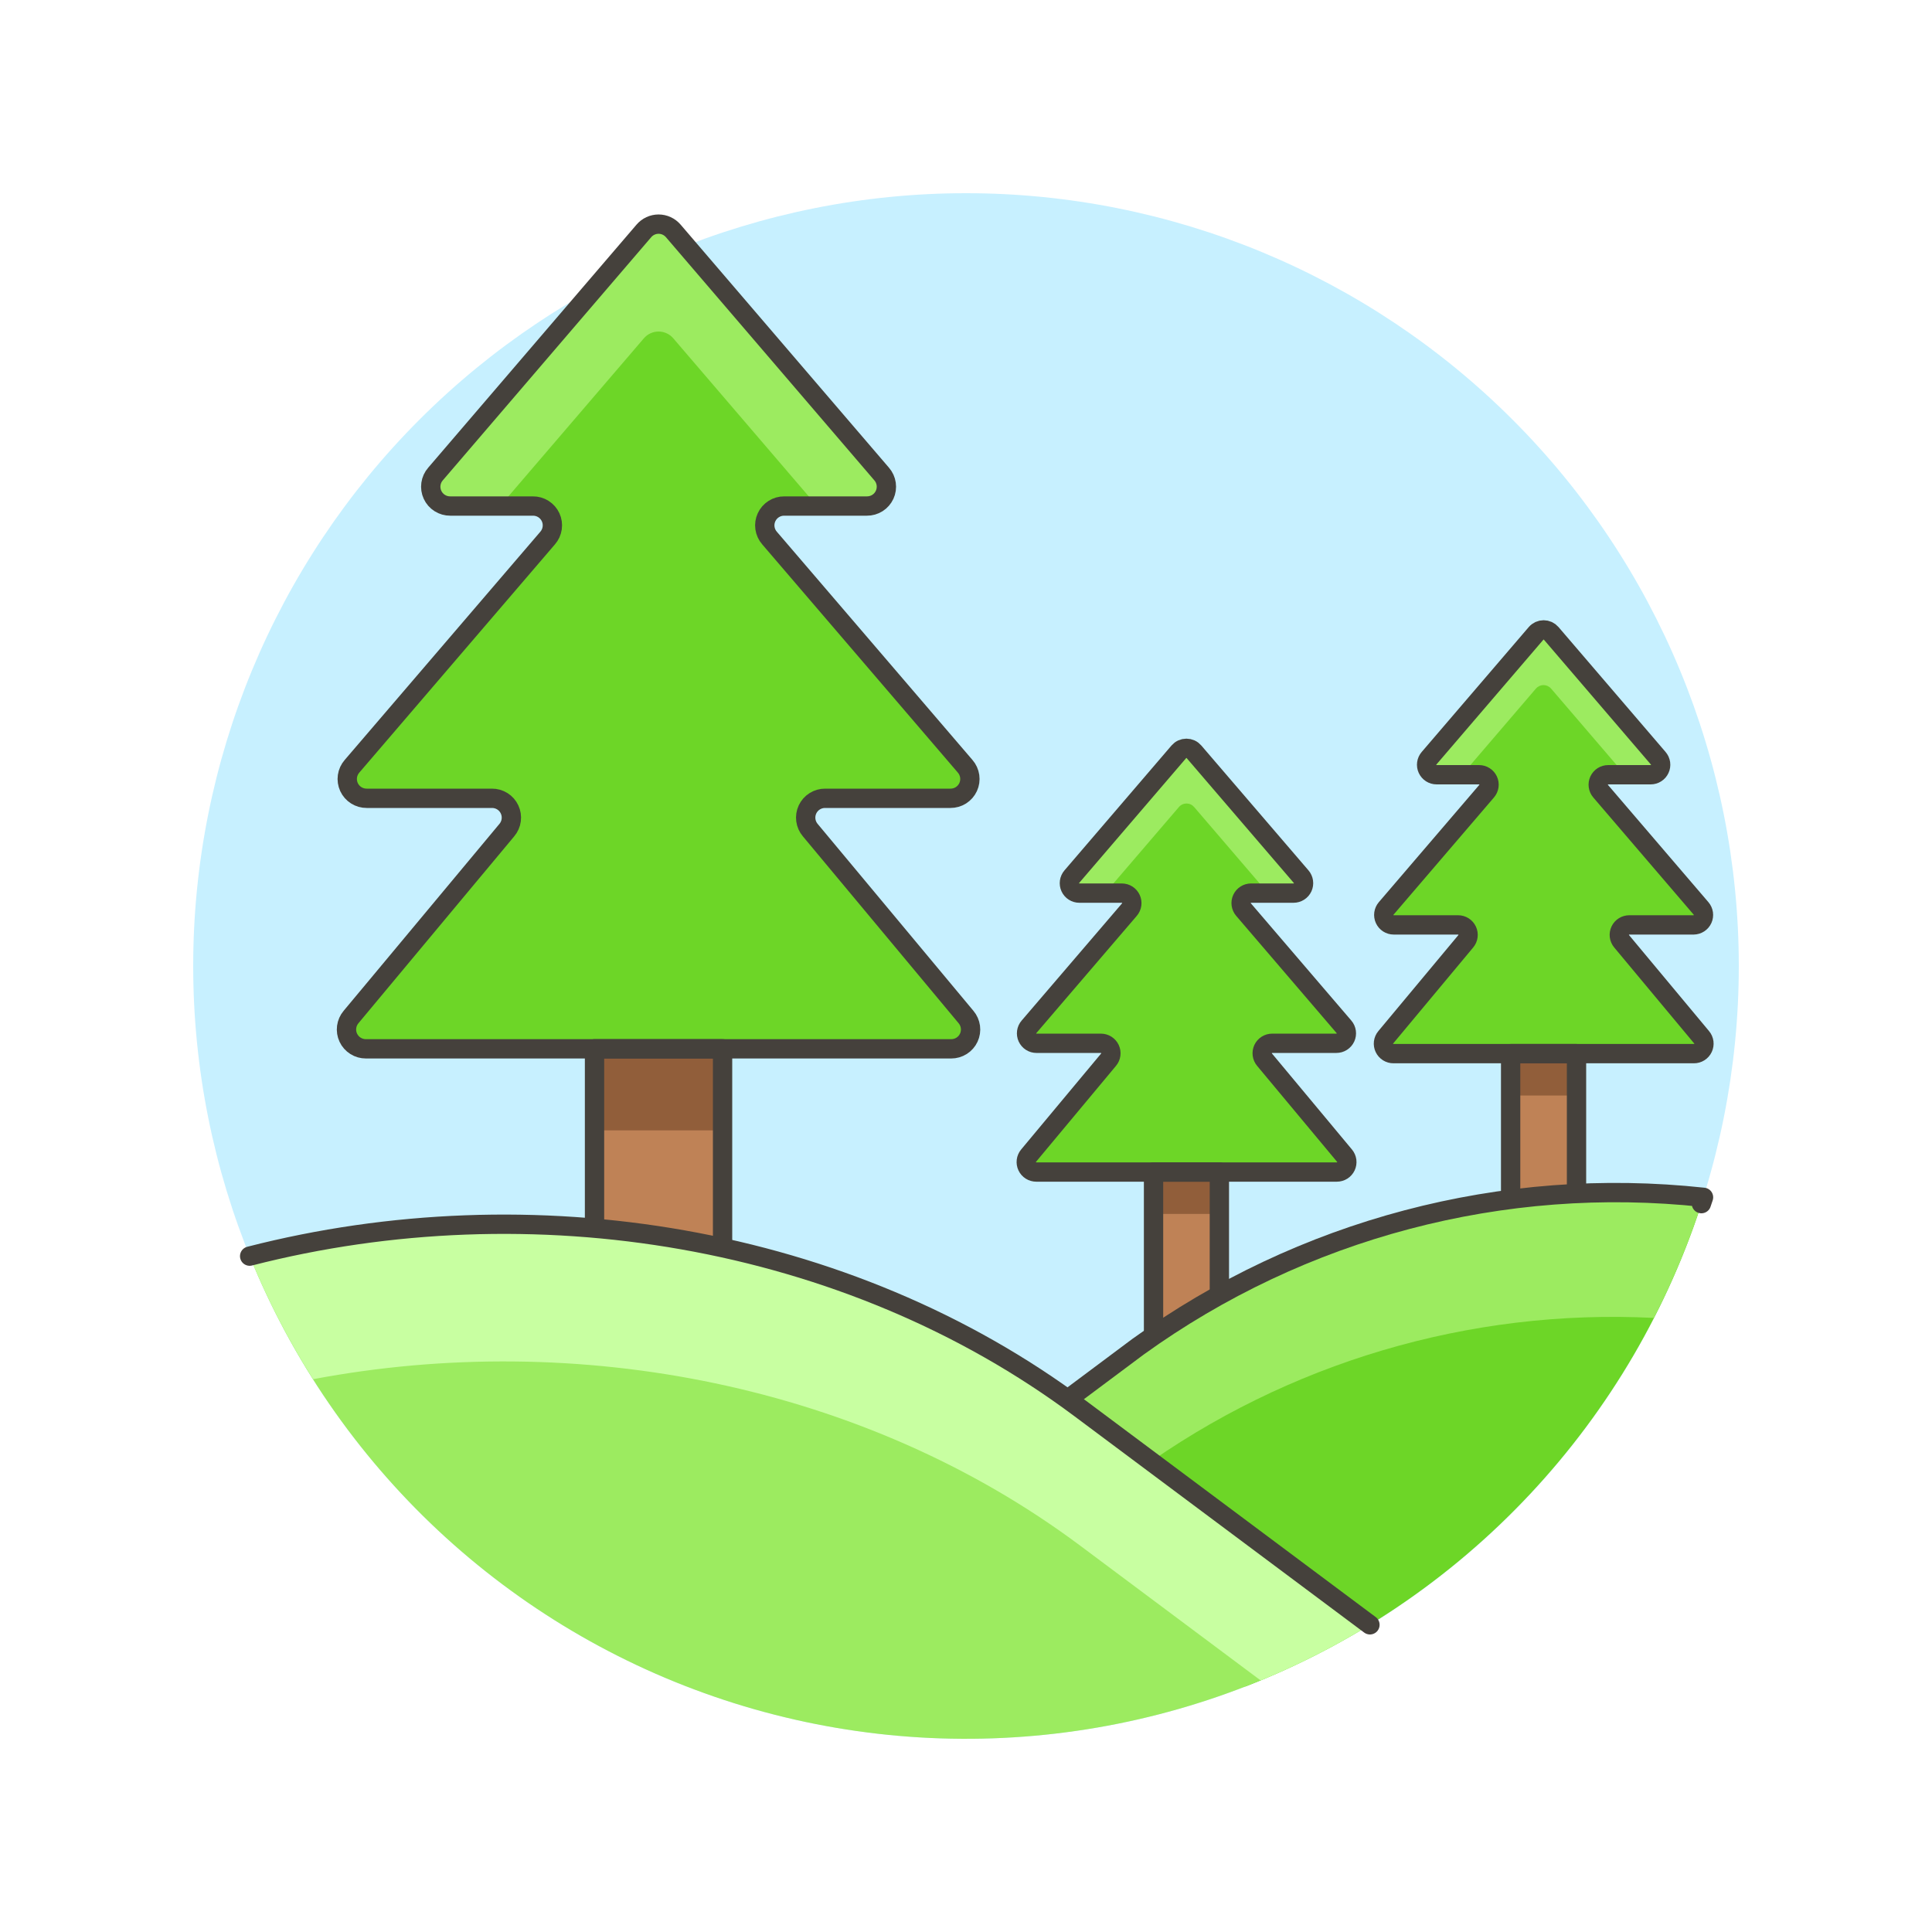
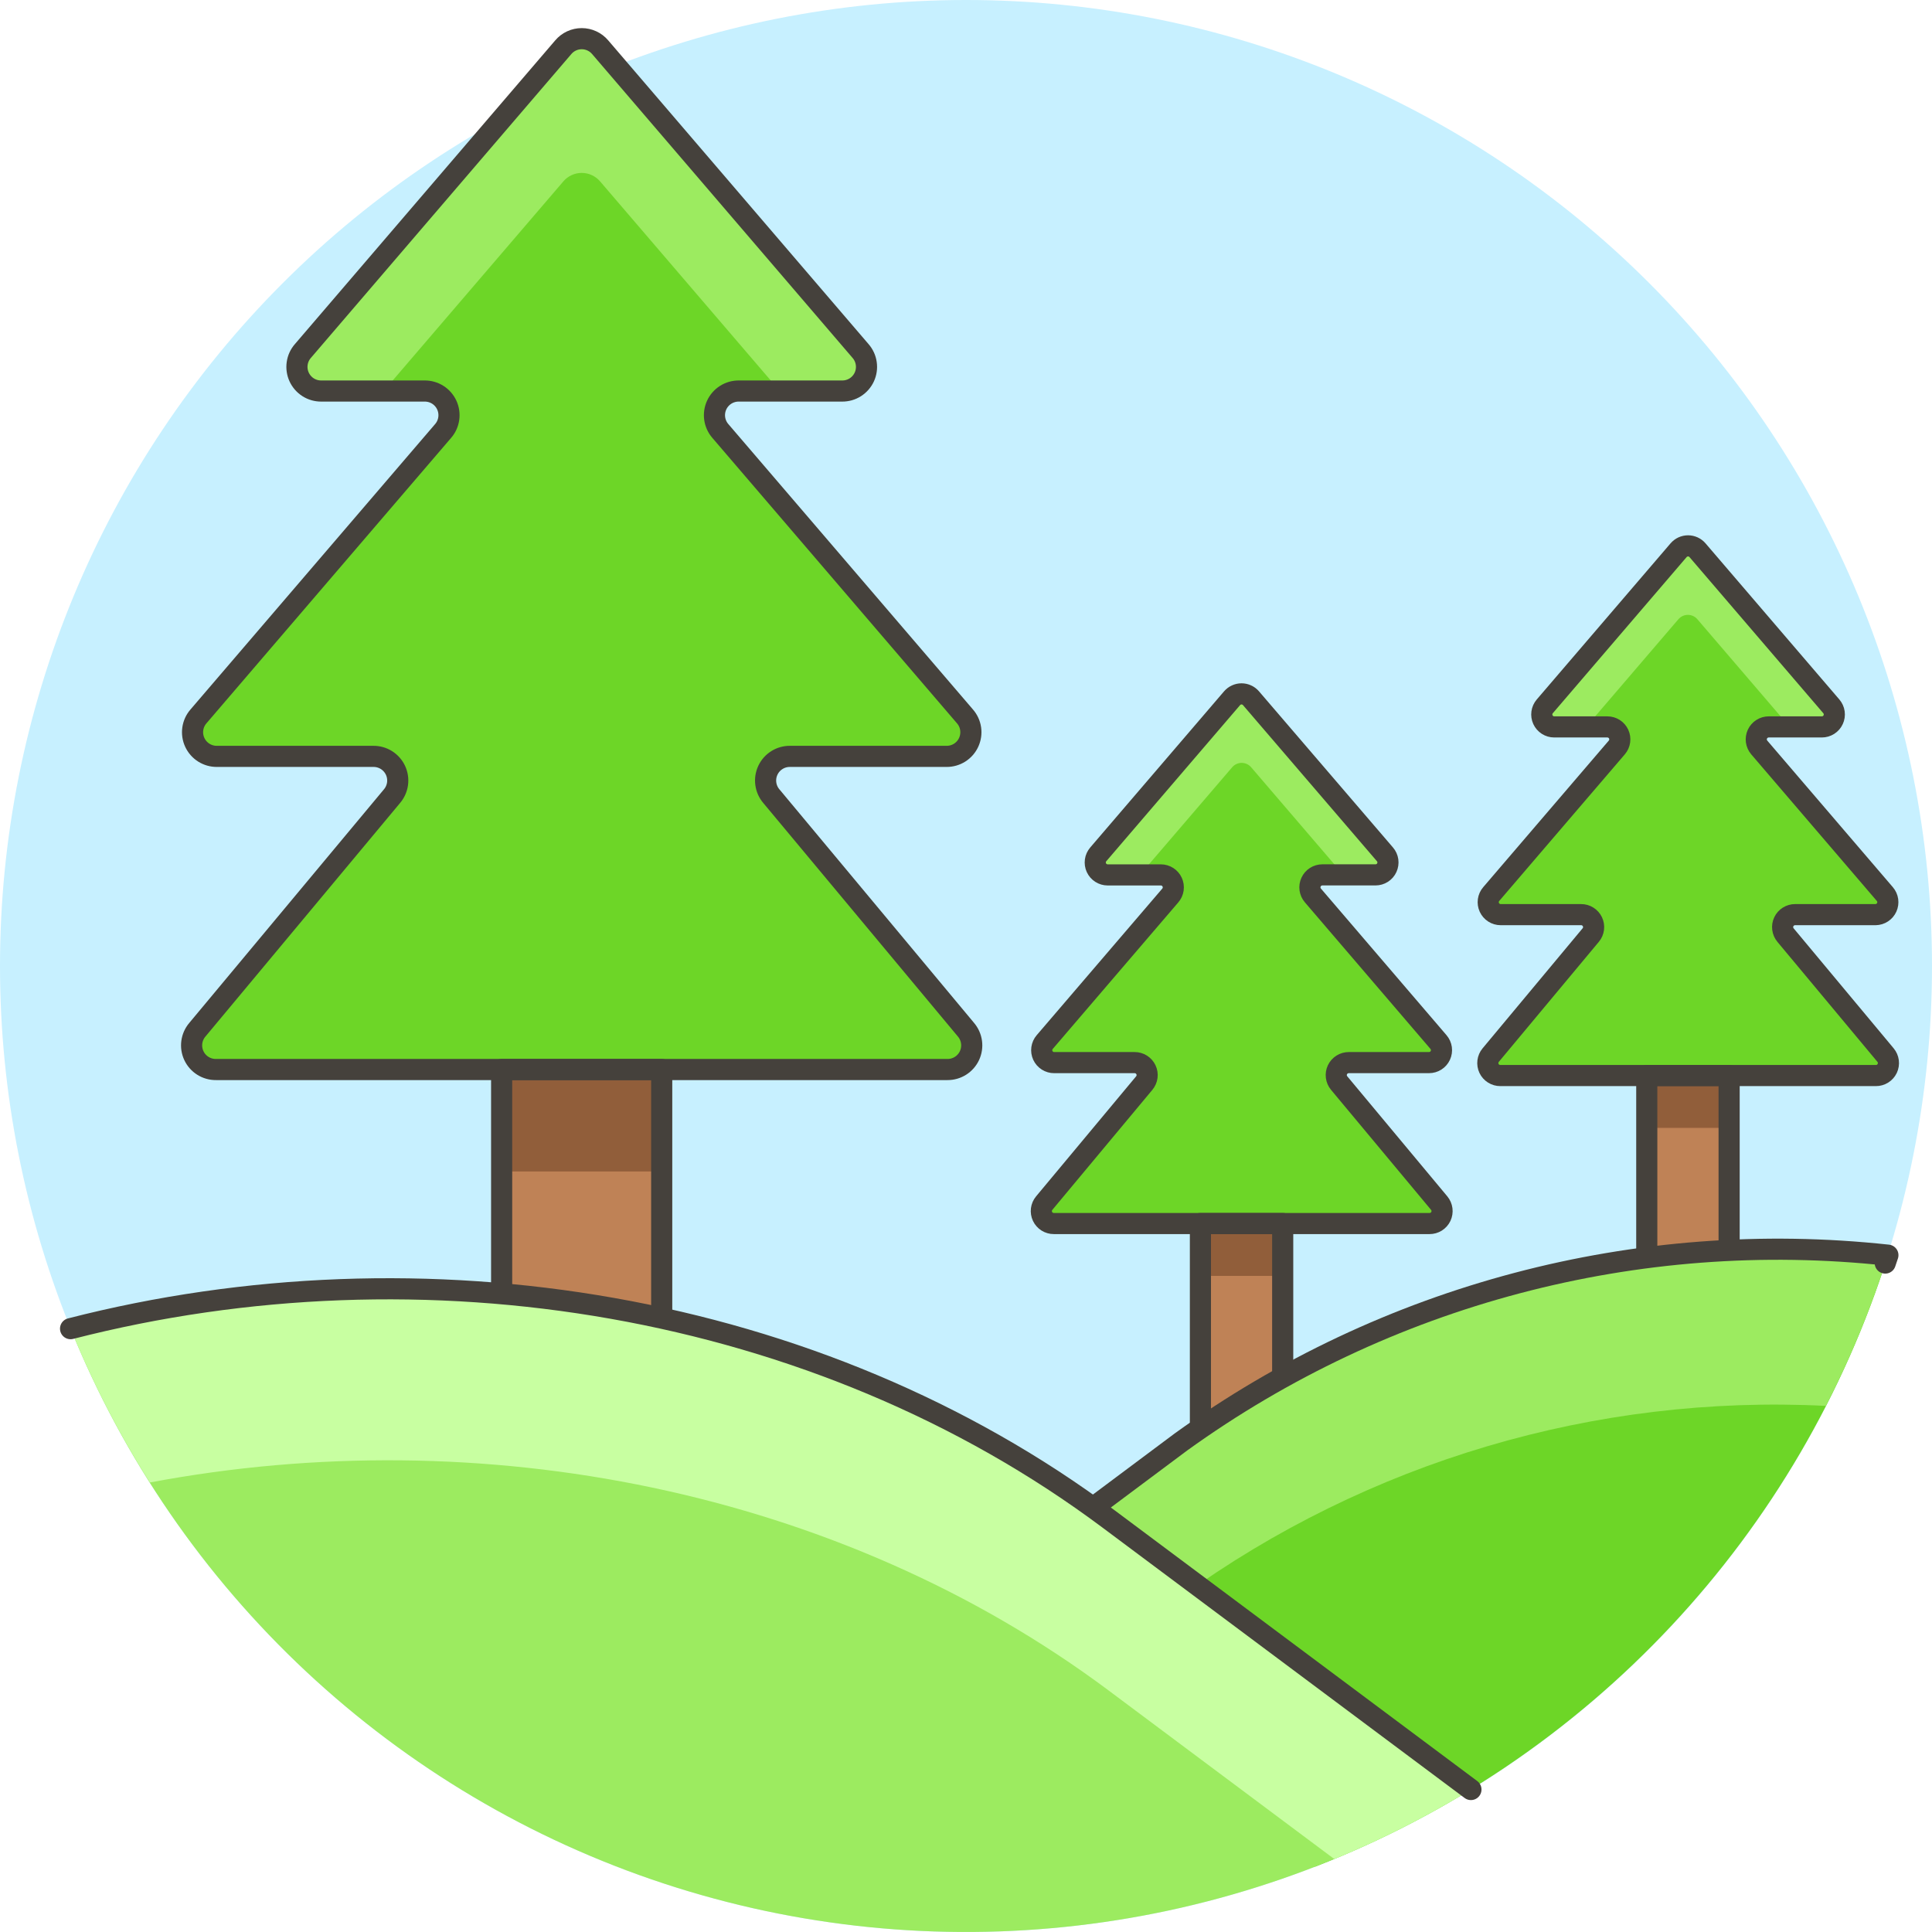
- <svg xmlns="http://www.w3.org/2000/svg" id="graphic-forest" viewBox="0 0 140 140" fill="none">
-   <path d="M14 70C14 84.852 19.9 99.096 30.402 109.598C40.904 120.1 55.148 126 70 126C84.852 126 99.096 120.1 109.598 109.598C120.1 99.096 126 84.852 126 70C126 55.148 120.1 40.904 109.598 30.402C99.096 19.9 84.852 14 70 14C55.148 14 40.904 19.9 30.402 30.402C19.9 40.904 14 55.148 14 70Z" fill="#C7F0FF" />
-   <path d="M88.36 84.93H83.59V100.142C83.59 100.355 83.674 100.559 83.825 100.709C83.975 100.86 84.179 100.944 84.392 100.944H87.557C87.77 100.944 87.974 100.86 88.125 100.709C88.275 100.559 88.36 100.355 88.36 100.142V84.93Z" fill="#BF8256" />
-   <path d="M96.841 75.6C96.979 75.6 97.115 75.561 97.231 75.487C97.348 75.412 97.44 75.306 97.498 75.181C97.556 75.055 97.576 74.916 97.557 74.779C97.538 74.642 97.48 74.513 97.39 74.409L90.11 65.911C90.02 65.806 89.962 65.677 89.942 65.54C89.923 65.403 89.944 65.264 90.002 65.138C90.059 65.013 90.152 64.906 90.269 64.832C90.385 64.757 90.52 64.718 90.659 64.718H93.739C93.877 64.718 94.012 64.678 94.128 64.604C94.245 64.53 94.337 64.423 94.395 64.298C94.452 64.172 94.473 64.033 94.453 63.896C94.434 63.759 94.376 63.631 94.286 63.526L86.52 54.477C86.452 54.398 86.368 54.334 86.274 54.291C86.179 54.248 86.076 54.225 85.972 54.225C85.868 54.225 85.765 54.248 85.67 54.291C85.576 54.334 85.492 54.398 85.424 54.477L77.666 63.528C77.576 63.633 77.518 63.761 77.499 63.898C77.48 64.034 77.5 64.174 77.558 64.299C77.615 64.425 77.708 64.531 77.824 64.605C77.941 64.68 78.076 64.719 78.214 64.719H81.294C81.432 64.719 81.567 64.759 81.684 64.833C81.8 64.908 81.893 65.014 81.951 65.14C82.008 65.265 82.029 65.405 82.01 65.542C81.991 65.678 81.933 65.807 81.843 65.912L74.563 74.41C74.472 74.515 74.414 74.643 74.395 74.78C74.376 74.917 74.396 75.056 74.454 75.182C74.512 75.308 74.605 75.414 74.721 75.488C74.838 75.563 74.973 75.602 75.112 75.601H79.772C79.91 75.6 80.045 75.639 80.162 75.712C80.279 75.785 80.372 75.891 80.431 76.015C80.49 76.14 80.512 76.279 80.494 76.416C80.477 76.552 80.421 76.681 80.332 76.787L74.533 83.745C74.445 83.851 74.389 83.98 74.372 84.116C74.355 84.253 74.377 84.392 74.436 84.516C74.494 84.64 74.588 84.746 74.704 84.819C74.821 84.892 74.956 84.93 75.093 84.93H96.87C97.008 84.93 97.143 84.892 97.26 84.819C97.376 84.746 97.469 84.64 97.528 84.516C97.587 84.392 97.609 84.253 97.592 84.116C97.574 83.98 97.518 83.851 97.43 83.745L91.632 76.787C91.543 76.681 91.487 76.552 91.469 76.416C91.452 76.279 91.474 76.14 91.532 76.015C91.591 75.891 91.685 75.785 91.801 75.712C91.918 75.639 92.054 75.6 92.192 75.601L96.841 75.6Z" fill="#6DD627" />
-   <path d="M83.59 84.93H88.36V87.965H83.59V84.93Z" fill="#915E3A" />
-   <path d="M88.36 84.93H83.59V100.142C83.59 100.355 83.674 100.559 83.825 100.709C83.975 100.86 84.179 100.944 84.392 100.944H87.557C87.77 100.944 87.974 100.86 88.125 100.709C88.275 100.559 88.36 100.355 88.36 100.142V84.93Z" stroke="#45413C" stroke-width="1.4" stroke-linecap="round" stroke-linejoin="round" />
-   <path d="M80.08 64.719L85.432 58.477C85.5 58.398 85.584 58.334 85.679 58.291C85.773 58.247 85.876 58.225 85.98 58.225C86.084 58.225 86.187 58.247 86.282 58.291C86.376 58.334 86.46 58.398 86.528 58.477L91.88 64.719H93.738C93.876 64.719 94.012 64.68 94.128 64.605C94.244 64.531 94.337 64.425 94.394 64.299C94.452 64.174 94.472 64.034 94.453 63.898C94.434 63.761 94.376 63.633 94.286 63.528L86.52 54.477C86.452 54.398 86.368 54.334 86.273 54.291C86.179 54.248 86.076 54.225 85.972 54.225C85.868 54.225 85.765 54.248 85.67 54.291C85.576 54.334 85.492 54.398 85.424 54.477L77.666 63.528C77.576 63.633 77.518 63.761 77.499 63.898C77.48 64.034 77.5 64.174 77.558 64.299C77.615 64.425 77.708 64.531 77.824 64.605C77.94 64.68 78.076 64.719 78.214 64.719H80.08Z" fill="#9CEB60" />
-   <path d="M96.841 75.6C96.979 75.6 97.115 75.561 97.231 75.487C97.348 75.412 97.44 75.306 97.498 75.181C97.556 75.055 97.576 74.916 97.557 74.779C97.538 74.642 97.48 74.513 97.39 74.409L90.11 65.911C90.02 65.806 89.962 65.677 89.942 65.54C89.923 65.403 89.944 65.264 90.002 65.138C90.059 65.013 90.152 64.906 90.269 64.832C90.385 64.757 90.52 64.718 90.659 64.718H93.739C93.877 64.718 94.012 64.678 94.128 64.604C94.245 64.53 94.337 64.423 94.395 64.298C94.452 64.172 94.473 64.033 94.453 63.896C94.434 63.759 94.376 63.631 94.286 63.526L86.52 54.477C86.452 54.398 86.368 54.334 86.274 54.291C86.179 54.248 86.076 54.225 85.972 54.225C85.868 54.225 85.765 54.248 85.67 54.291C85.576 54.334 85.492 54.398 85.424 54.477L77.666 63.528C77.576 63.633 77.518 63.761 77.499 63.898C77.48 64.034 77.5 64.174 77.558 64.299C77.615 64.425 77.708 64.531 77.824 64.605C77.941 64.68 78.076 64.719 78.214 64.719H81.294C81.432 64.719 81.567 64.759 81.684 64.833C81.8 64.908 81.893 65.014 81.951 65.14C82.008 65.265 82.029 65.405 82.01 65.542C81.991 65.678 81.933 65.807 81.843 65.912L74.563 74.41C74.472 74.515 74.414 74.643 74.395 74.78C74.376 74.917 74.396 75.056 74.454 75.182C74.512 75.308 74.605 75.414 74.721 75.488C74.838 75.563 74.973 75.602 75.112 75.601H79.772C79.91 75.6 80.045 75.639 80.162 75.712C80.279 75.785 80.372 75.891 80.431 76.015C80.49 76.14 80.512 76.279 80.494 76.416C80.477 76.552 80.421 76.681 80.332 76.787L74.533 83.745C74.445 83.851 74.389 83.98 74.372 84.116C74.355 84.253 74.377 84.392 74.436 84.516C74.494 84.64 74.588 84.746 74.704 84.819C74.821 84.892 74.956 84.93 75.093 84.93H96.87C97.008 84.93 97.143 84.892 97.26 84.819C97.376 84.746 97.469 84.64 97.528 84.516C97.587 84.392 97.609 84.253 97.592 84.116C97.574 83.98 97.518 83.851 97.43 83.745L91.632 76.787C91.543 76.681 91.487 76.552 91.469 76.416C91.452 76.279 91.474 76.14 91.532 76.015C91.591 75.891 91.685 75.785 91.801 75.712C91.918 75.639 92.054 75.6 92.192 75.601L96.841 75.6Z" stroke="#45413C" stroke-width="1.4" stroke-linecap="round" stroke-linejoin="round" />
-   <path d="M114.24 76.35H109.466V91.56C109.466 91.773 109.551 91.977 109.701 92.127C109.851 92.278 110.056 92.362 110.268 92.362H113.434C113.539 92.362 113.644 92.342 113.742 92.302C113.839 92.262 113.928 92.203 114.003 92.128C114.078 92.054 114.138 91.965 114.178 91.868C114.219 91.77 114.24 91.666 114.24 91.56V76.35Z" fill="#BF8256" />
-   <path d="M123.266 65.829L115.986 57.331C115.896 57.227 115.839 57.098 115.82 56.961C115.801 56.825 115.821 56.685 115.879 56.56C115.937 56.435 116.029 56.329 116.145 56.254C116.262 56.18 116.397 56.14 116.535 56.14H119.615C119.753 56.14 119.888 56.101 120.005 56.026C120.121 55.952 120.214 55.845 120.271 55.72C120.329 55.594 120.35 55.455 120.331 55.318C120.311 55.181 120.253 55.052 120.163 54.947L112.406 45.896C112.338 45.817 112.254 45.754 112.159 45.71C112.065 45.667 111.962 45.644 111.858 45.644C111.754 45.644 111.651 45.667 111.556 45.71C111.462 45.754 111.378 45.817 111.31 45.896L103.552 54.947C103.462 55.052 103.404 55.18 103.385 55.317C103.366 55.454 103.386 55.593 103.444 55.719C103.502 55.844 103.594 55.951 103.71 56.026C103.826 56.1 103.962 56.14 104.1 56.14H107.18C107.318 56.14 107.453 56.179 107.569 56.254C107.686 56.328 107.778 56.434 107.836 56.56C107.894 56.685 107.914 56.825 107.895 56.962C107.875 57.098 107.817 57.227 107.727 57.331L100.447 65.829C100.357 65.934 100.299 66.063 100.28 66.199C100.261 66.336 100.281 66.476 100.339 66.601C100.396 66.727 100.489 66.833 100.605 66.908C100.721 66.982 100.856 67.022 100.995 67.022H105.657C105.794 67.021 105.929 67.06 106.046 67.133C106.162 67.206 106.255 67.311 106.314 67.436C106.373 67.56 106.395 67.699 106.378 67.835C106.361 67.972 106.305 68.101 106.217 68.207L100.418 75.165C100.329 75.27 100.273 75.399 100.255 75.536C100.238 75.673 100.26 75.812 100.319 75.936C100.378 76.061 100.471 76.166 100.588 76.24C100.705 76.313 100.84 76.352 100.978 76.35H122.746C122.884 76.352 123.02 76.313 123.136 76.24C123.253 76.166 123.347 76.061 123.405 75.936C123.464 75.812 123.486 75.673 123.469 75.536C123.451 75.399 123.395 75.27 123.306 75.165L117.508 68.207C117.42 68.101 117.364 67.972 117.346 67.835C117.329 67.699 117.351 67.56 117.41 67.436C117.469 67.311 117.562 67.206 117.678 67.133C117.795 67.06 117.93 67.021 118.068 67.022H122.728C122.865 67.02 122.999 66.979 123.114 66.904C123.229 66.828 123.32 66.722 123.376 66.597C123.433 66.472 123.452 66.333 123.433 66.197C123.413 66.061 123.355 65.934 123.266 65.829Z" fill="#6DD627" />
-   <path d="M109.466 76.35H114.236V79.385H109.466V76.35Z" fill="#915E3A" />
-   <path d="M114.24 76.35H109.466V91.56C109.466 91.773 109.551 91.977 109.701 92.127C109.851 92.278 110.056 92.362 110.268 92.362H113.434C113.539 92.362 113.644 92.342 113.742 92.302C113.839 92.262 113.928 92.203 114.003 92.128C114.078 92.054 114.138 91.965 114.178 91.868C114.219 91.77 114.24 91.666 114.24 91.56V76.35Z" stroke="#45413C" stroke-width="1.4" stroke-linecap="round" stroke-linejoin="round" />
-   <path d="M105.951 56.14L111.3 49.896C111.368 49.817 111.452 49.754 111.546 49.71C111.641 49.667 111.744 49.644 111.848 49.644C111.952 49.644 112.055 49.667 112.15 49.71C112.244 49.754 112.328 49.817 112.396 49.896L117.748 56.14H119.605C119.743 56.14 119.878 56.101 119.995 56.026C120.111 55.952 120.204 55.845 120.262 55.72C120.319 55.594 120.34 55.455 120.321 55.318C120.302 55.181 120.244 55.052 120.154 54.947L112.396 45.896C112.328 45.817 112.244 45.754 112.15 45.71C112.055 45.667 111.952 45.644 111.848 45.644C111.744 45.644 111.641 45.667 111.546 45.71C111.452 45.754 111.368 45.817 111.3 45.896L103.543 54.947C103.453 55.052 103.395 55.18 103.375 55.317C103.356 55.454 103.377 55.593 103.434 55.719C103.492 55.844 103.584 55.951 103.7 56.026C103.817 56.1 103.952 56.14 104.09 56.14H105.951Z" fill="#9CEB60" />
-   <path d="M123.266 65.829L115.986 57.331C115.896 57.227 115.839 57.098 115.82 56.961C115.801 56.825 115.821 56.685 115.879 56.56C115.937 56.435 116.029 56.329 116.145 56.254C116.262 56.18 116.397 56.14 116.535 56.14H119.615C119.753 56.14 119.888 56.101 120.005 56.026C120.121 55.952 120.214 55.845 120.271 55.72C120.329 55.594 120.35 55.455 120.331 55.318C120.311 55.181 120.253 55.052 120.163 54.947L112.406 45.896C112.338 45.817 112.254 45.754 112.159 45.71C112.065 45.667 111.962 45.644 111.858 45.644C111.754 45.644 111.651 45.667 111.556 45.71C111.462 45.754 111.378 45.817 111.31 45.896L103.552 54.947C103.462 55.052 103.404 55.18 103.385 55.317C103.366 55.454 103.386 55.593 103.444 55.719C103.502 55.844 103.594 55.951 103.71 56.026C103.826 56.1 103.962 56.14 104.1 56.14H107.18C107.318 56.14 107.453 56.179 107.569 56.254C107.686 56.328 107.778 56.434 107.836 56.56C107.894 56.685 107.914 56.825 107.895 56.962C107.875 57.098 107.817 57.227 107.727 57.331L100.447 65.829C100.357 65.934 100.299 66.063 100.28 66.199C100.261 66.336 100.281 66.476 100.339 66.601C100.396 66.727 100.489 66.833 100.605 66.908C100.721 66.982 100.856 67.022 100.995 67.022H105.657C105.794 67.021 105.929 67.06 106.046 67.133C106.162 67.206 106.255 67.311 106.314 67.436C106.373 67.56 106.395 67.699 106.378 67.835C106.361 67.972 106.305 68.101 106.217 68.207L100.418 75.165C100.329 75.27 100.273 75.399 100.255 75.536C100.238 75.673 100.26 75.812 100.319 75.936C100.378 76.061 100.471 76.166 100.588 76.24C100.705 76.313 100.84 76.352 100.978 76.35H122.746C122.884 76.352 123.02 76.313 123.136 76.24C123.253 76.166 123.347 76.061 123.405 75.936C123.464 75.812 123.486 75.673 123.469 75.536C123.451 75.399 123.395 75.27 123.306 75.165L117.508 68.207C117.42 68.101 117.364 67.972 117.346 67.835C117.329 67.699 117.351 67.56 117.41 67.436C117.469 67.311 117.562 67.206 117.678 67.133C117.795 67.06 117.93 67.021 118.068 67.022H122.728C122.865 67.02 122.999 66.979 123.114 66.904C123.229 66.828 123.32 66.722 123.376 66.597C123.433 66.472 123.452 66.333 123.433 66.197C123.413 66.061 123.355 65.934 123.266 65.829V65.829Z" stroke="#45413C" stroke-width="1.4" stroke-linecap="round" stroke-linejoin="round" />
-   <path d="M52.36 76.002H43.081V93.059C43.081 93.431 43.228 93.787 43.491 94.049C43.753 94.312 44.109 94.459 44.481 94.459H50.96C51.331 94.459 51.687 94.312 51.95 94.049C52.212 93.787 52.36 93.431 52.36 93.059V76.002Z" fill="#BF8256" />
-   <path d="M68.872 57.848C69.141 57.85 69.406 57.774 69.634 57.63C69.861 57.485 70.042 57.278 70.155 57.033C70.268 56.788 70.307 56.516 70.269 56.249C70.23 55.982 70.116 55.731 69.939 55.528L55.764 38.99C55.586 38.787 55.471 38.536 55.432 38.269C55.393 38.002 55.433 37.729 55.546 37.484C55.658 37.239 55.84 37.031 56.068 36.887C56.295 36.742 56.56 36.666 56.83 36.669H62.819C63.089 36.671 63.354 36.596 63.582 36.451C63.81 36.307 63.991 36.099 64.104 35.854C64.217 35.609 64.256 35.337 64.218 35.07C64.18 34.803 64.065 34.552 63.888 34.349L48.79 16.735C48.659 16.581 48.495 16.456 48.311 16.371C48.126 16.285 47.926 16.241 47.723 16.241C47.52 16.241 47.319 16.285 47.134 16.371C46.95 16.456 46.786 16.581 46.655 16.735L31.558 34.349C31.38 34.552 31.265 34.803 31.227 35.07C31.189 35.337 31.228 35.609 31.341 35.854C31.454 36.099 31.635 36.307 31.863 36.451C32.091 36.596 32.356 36.671 32.626 36.669H38.615C38.885 36.666 39.15 36.742 39.378 36.886C39.606 37.031 39.788 37.238 39.901 37.483C40.014 37.729 40.053 38.002 40.014 38.269C39.976 38.536 39.861 38.787 39.683 38.99L25.507 55.528C25.329 55.732 25.215 55.982 25.176 56.249C25.138 56.516 25.178 56.788 25.29 57.034C25.403 57.279 25.585 57.486 25.812 57.63C26.04 57.775 26.305 57.85 26.575 57.848H35.645C35.914 57.846 36.177 57.92 36.404 58.063C36.631 58.206 36.812 58.411 36.925 58.654C37.039 58.897 37.081 59.168 37.045 59.434C37.01 59.699 36.898 59.949 36.725 60.154L25.439 73.696C25.266 73.9 25.155 74.15 25.119 74.416C25.084 74.682 25.125 74.953 25.239 75.195C25.353 75.438 25.534 75.643 25.761 75.786C25.988 75.929 26.251 76.004 26.519 76.002H68.926C69.194 76.003 69.456 75.927 69.683 75.784C69.909 75.641 70.089 75.436 70.202 75.193C70.315 74.95 70.356 74.68 70.32 74.415C70.284 74.15 70.173 73.9 70 73.696L58.715 60.154C58.541 59.949 58.43 59.699 58.394 59.433C58.359 59.167 58.401 58.897 58.514 58.654C58.628 58.411 58.81 58.206 59.037 58.063C59.264 57.92 59.527 57.845 59.795 57.848H68.872Z" fill="#6DD627" />
-   <path d="M43.081 76.002H52.364V81.91H43.081V76.002Z" fill="#915E3A" />
-   <path d="M52.36 76.002H43.081V93.059C43.081 93.431 43.228 93.787 43.491 94.049C43.753 94.312 44.109 94.459 44.481 94.459H50.96C51.331 94.459 51.687 94.312 51.95 94.049C52.212 93.787 52.36 93.431 52.36 93.059V76.002Z" stroke="#45413C" stroke-width="1.4" stroke-linecap="round" stroke-linejoin="round" />
-   <path d="M36.24 36.669L46.655 24.518C46.786 24.363 46.95 24.239 47.134 24.154C47.319 24.068 47.52 24.024 47.723 24.024C47.926 24.024 48.126 24.068 48.311 24.154C48.495 24.239 48.659 24.363 48.79 24.518L59.205 36.669H62.819C63.089 36.671 63.354 36.596 63.582 36.451C63.81 36.307 63.991 36.099 64.104 35.854C64.217 35.609 64.256 35.337 64.218 35.07C64.18 34.803 64.065 34.552 63.888 34.349L48.79 16.735C48.659 16.581 48.495 16.456 48.311 16.371C48.126 16.285 47.926 16.241 47.723 16.241C47.52 16.241 47.319 16.285 47.134 16.371C46.95 16.456 46.786 16.581 46.655 16.735L31.558 34.349C31.38 34.552 31.265 34.803 31.227 35.07C31.189 35.337 31.228 35.609 31.341 35.854C31.454 36.099 31.635 36.307 31.863 36.451C32.091 36.596 32.356 36.671 32.626 36.669H36.24Z" fill="#9CEB60" />
-   <path d="M68.872 57.848C69.141 57.85 69.406 57.774 69.634 57.63C69.861 57.485 70.042 57.278 70.155 57.033C70.268 56.788 70.307 56.516 70.269 56.249C70.23 55.982 70.116 55.731 69.939 55.528L55.764 38.99C55.586 38.787 55.471 38.536 55.432 38.269C55.393 38.002 55.433 37.729 55.546 37.484C55.658 37.239 55.84 37.031 56.068 36.887C56.295 36.742 56.56 36.666 56.83 36.669H62.819C63.089 36.671 63.354 36.596 63.582 36.451C63.81 36.307 63.991 36.099 64.104 35.854C64.217 35.609 64.256 35.337 64.218 35.07C64.18 34.803 64.065 34.552 63.888 34.349L48.79 16.735C48.659 16.581 48.495 16.456 48.311 16.371C48.126 16.285 47.926 16.241 47.723 16.241C47.52 16.241 47.319 16.285 47.134 16.371C46.95 16.456 46.786 16.581 46.655 16.735L31.558 34.349C31.38 34.552 31.265 34.803 31.227 35.07C31.189 35.337 31.228 35.609 31.341 35.854C31.454 36.099 31.635 36.307 31.863 36.451C32.091 36.596 32.356 36.671 32.626 36.669H38.615C38.885 36.666 39.15 36.742 39.378 36.886C39.606 37.031 39.788 37.238 39.901 37.483C40.014 37.729 40.053 38.002 40.014 38.269C39.976 38.536 39.861 38.787 39.683 38.99L25.507 55.528C25.329 55.732 25.215 55.982 25.176 56.249C25.138 56.516 25.178 56.788 25.29 57.034C25.403 57.279 25.585 57.486 25.812 57.63C26.04 57.775 26.305 57.85 26.575 57.848H35.645C35.914 57.846 36.177 57.92 36.404 58.063C36.631 58.206 36.812 58.411 36.925 58.654C37.039 58.897 37.081 59.168 37.045 59.434C37.01 59.699 36.898 59.949 36.725 60.154L25.439 73.696C25.266 73.9 25.155 74.15 25.119 74.416C25.084 74.682 25.125 74.953 25.239 75.195C25.353 75.438 25.534 75.643 25.761 75.786C25.988 75.929 26.251 76.004 26.519 76.002H68.926C69.194 76.003 69.456 75.927 69.683 75.784C69.909 75.641 70.089 75.436 70.202 75.193C70.315 74.95 70.356 74.68 70.32 74.415C70.284 74.15 70.173 73.9 70 73.696L58.715 60.154C58.541 59.949 58.43 59.699 58.394 59.433C58.359 59.167 58.401 58.897 58.514 58.654C58.628 58.411 58.81 58.206 59.037 58.063C59.264 57.92 59.527 57.845 59.795 57.848H68.872Z" stroke="#45413C" stroke-width="1.4" stroke-linecap="round" stroke-linejoin="round" />
-   <path d="M54.88 118.191L90.248 122.209C98.081 119.163 105.131 114.397 110.876 108.262C116.622 102.128 120.916 94.782 123.443 86.766C108.914 85.19 94.315 89.046 82.46 97.593L54.88 118.191Z" fill="#6DD627" />
-   <path d="M82.46 97.593L54.88 118.191L65.488 119.412L82.46 106.575C93.297 98.732 106.488 94.826 119.848 95.501C121.291 92.697 122.493 89.775 123.441 86.766C108.912 85.191 94.314 89.047 82.46 97.593Z" fill="#9CEB60" />
-   <path d="M123.289 87.22C123.338 87.067 123.396 86.918 123.443 86.763C108.914 85.188 94.315 89.045 82.46 97.593L54.88 118.191" stroke="#45413C" stroke-width="1.4" stroke-linecap="round" stroke-linejoin="round" />
-   <path d="M18.096 91.027C21.15 98.564 25.809 105.347 31.749 110.902C37.69 116.457 44.768 120.651 52.494 123.193C60.219 125.736 68.405 126.565 76.484 125.623C84.562 124.681 92.338 121.991 99.271 117.74L78.271 102.06C61.377 89.442 38.487 85.791 18.096 91.027Z" fill="#9CEB60" />
-   <path d="M78.277 102.06C61.377 89.439 38.487 85.788 18.096 91.024C19.356 94.128 20.893 97.113 22.688 99.942C41.868 96.324 62.636 100.324 78.277 112.006L91.353 121.772C94.095 120.641 96.743 119.293 99.271 117.74L78.277 102.06Z" fill="#C8FFA1" />
-   <path d="M99.271 117.74L78.271 102.06C61.372 89.439 38.482 85.788 18.091 91.024" stroke="#45413C" stroke-width="1.4" stroke-linecap="round" stroke-linejoin="round" />
+ <svg xmlns="http://www.w3.org/2000/svg" viewBox="0 0 128 128" fill="none">
+   <path d="M0 64C0 80.974 6.743 97.252 18.745 109.255C30.747 121.257 47.026 128 64 128C80.974 128 97.252 121.257 109.255 109.255C121.257 97.252 128 80.974 128 64C128 47.026 121.257 30.747 109.255 18.745C97.252 6.743 80.974 0 64 0C47.026 0 30.747 6.743 18.745 18.745C6.743 30.747 0 47.026 0 64Z" fill="#C7F0FF" />
+   <path d="M84.982 81.062H79.531V98.448C79.531 98.691 79.628 98.924 79.8 99.096C79.972 99.268 80.205 99.365 80.448 99.365H84.066C84.309 99.365 84.542 99.268 84.714 99.096C84.886 98.924 84.982 98.691 84.982 98.448V81.062Z" fill="#BF8256" />
+   <path d="M94.676 70.4C94.834 70.4 94.989 70.356 95.122 70.271C95.255 70.186 95.361 70.064 95.427 69.921C95.493 69.777 95.517 69.618 95.495 69.461C95.473 69.305 95.406 69.158 95.303 69.038L86.983 59.326C86.88 59.206 86.814 59.059 86.792 58.903C86.77 58.747 86.794 58.587 86.86 58.444C86.926 58.3 87.032 58.178 87.165 58.093C87.298 58.008 87.453 57.963 87.611 57.963H91.131C91.288 57.963 91.443 57.918 91.576 57.833C91.709 57.748 91.815 57.627 91.88 57.483C91.946 57.34 91.97 57.18 91.948 57.024C91.926 56.868 91.859 56.721 91.756 56.602L82.881 46.259C82.803 46.169 82.707 46.096 82.599 46.047C82.491 45.997 82.374 45.971 82.255 45.971C82.136 45.971 82.018 45.997 81.91 46.047C81.802 46.096 81.706 46.169 81.628 46.259L72.763 56.603C72.66 56.723 72.593 56.869 72.571 57.026C72.549 57.182 72.572 57.341 72.638 57.485C72.704 57.628 72.81 57.75 72.943 57.835C73.076 57.92 73.23 57.965 73.388 57.965H76.908C77.066 57.965 77.221 58.01 77.354 58.095C77.487 58.18 77.593 58.302 77.659 58.445C77.725 58.589 77.748 58.748 77.727 58.905C77.705 59.061 77.638 59.208 77.535 59.328L69.215 69.04C69.112 69.16 69.046 69.306 69.024 69.463C69.002 69.619 69.025 69.779 69.091 69.922C69.157 70.066 69.263 70.187 69.397 70.272C69.53 70.357 69.685 70.402 69.843 70.401H75.169C75.327 70.4 75.481 70.444 75.615 70.528C75.748 70.612 75.855 70.732 75.922 70.874C75.99 71.017 76.015 71.176 75.995 71.332C75.975 71.489 75.91 71.636 75.809 71.757L69.182 79.709C69.081 79.83 69.017 79.977 68.997 80.133C68.978 80.289 69.003 80.447 69.07 80.59C69.137 80.732 69.244 80.852 69.377 80.936C69.51 81.019 69.665 81.063 69.822 81.062H94.71C94.867 81.063 95.021 81.019 95.155 80.936C95.288 80.852 95.394 80.732 95.462 80.59C95.529 80.447 95.554 80.289 95.534 80.133C95.514 79.977 95.45 79.83 95.35 79.709L88.723 71.757C88.621 71.636 88.557 71.489 88.537 71.332C88.517 71.176 88.542 71.017 88.609 70.874C88.677 70.732 88.783 70.612 88.917 70.528C89.05 70.444 89.205 70.4 89.363 70.401L94.676 70.4Z" fill="#6DD627" />
+   <path d="M79.531 81.062H84.982V84.531H79.531V81.062Z" fill="#915E3A" />
+   <path d="M84.982 81.062H79.531V98.448C79.531 98.691 79.628 98.924 79.8 99.096C79.972 99.268 80.205 99.365 80.448 99.365H84.066C84.309 99.365 84.542 99.268 84.714 99.096C84.886 98.924 84.982 98.691 84.982 98.448V81.062Z" stroke="#45413C" stroke-width="1.4" stroke-linecap="round" stroke-linejoin="round" />
+   <path d="M75.52 57.965L81.637 50.83C81.714 50.74 81.81 50.668 81.918 50.618C82.026 50.568 82.144 50.542 82.263 50.542C82.382 50.542 82.499 50.568 82.608 50.618C82.716 50.668 82.812 50.74 82.889 50.83L89.006 57.965H91.129C91.287 57.965 91.442 57.92 91.575 57.835C91.708 57.75 91.813 57.628 91.879 57.485C91.945 57.341 91.969 57.182 91.947 57.026C91.924 56.869 91.858 56.723 91.755 56.603L82.88 46.259C82.802 46.169 82.706 46.096 82.598 46.047C82.49 45.997 82.372 45.971 82.253 45.971C82.134 45.971 82.017 45.997 81.909 46.047C81.801 46.096 81.704 46.169 81.627 46.259L72.761 56.603C72.658 56.723 72.592 56.869 72.57 57.026C72.548 57.182 72.571 57.341 72.637 57.485C72.703 57.628 72.809 57.75 72.942 57.835C73.075 57.92 73.229 57.965 73.387 57.965H75.52Z" fill="#9CEB60" />
+   <path d="M94.676 70.4C94.834 70.4 94.989 70.356 95.122 70.271C95.255 70.186 95.361 70.064 95.427 69.921C95.493 69.777 95.517 69.618 95.495 69.461C95.473 69.305 95.406 69.158 95.303 69.038L86.983 59.326C86.88 59.206 86.814 59.059 86.792 58.903C86.77 58.747 86.794 58.587 86.86 58.444C86.926 58.3 87.032 58.178 87.165 58.093C87.298 58.008 87.453 57.963 87.611 57.963H91.131C91.288 57.963 91.443 57.918 91.576 57.833C91.709 57.748 91.815 57.627 91.88 57.483C91.946 57.34 91.97 57.18 91.948 57.024C91.926 56.868 91.859 56.721 91.756 56.602L82.881 46.259C82.803 46.169 82.707 46.096 82.599 46.047C82.491 45.997 82.374 45.971 82.255 45.971C82.136 45.971 82.018 45.997 81.91 46.047C81.802 46.096 81.706 46.169 81.628 46.259L72.763 56.603C72.66 56.723 72.593 56.869 72.571 57.026C72.549 57.182 72.572 57.341 72.638 57.485C72.704 57.628 72.81 57.75 72.943 57.835C73.076 57.92 73.23 57.965 73.388 57.965H76.908C77.066 57.965 77.221 58.01 77.354 58.095C77.487 58.18 77.593 58.302 77.659 58.445C77.725 58.589 77.748 58.748 77.727 58.905C77.705 59.061 77.638 59.208 77.535 59.328L69.215 69.04C69.112 69.16 69.046 69.306 69.024 69.463C69.002 69.619 69.025 69.779 69.091 69.922C69.157 70.066 69.263 70.187 69.397 70.272C69.53 70.357 69.685 70.402 69.843 70.401H75.169C75.327 70.4 75.481 70.444 75.615 70.528C75.748 70.612 75.855 70.732 75.922 70.874C75.99 71.017 76.015 71.176 75.995 71.332C75.975 71.489 75.91 71.636 75.809 71.757L69.182 79.709C69.081 79.83 69.017 79.977 68.997 80.133C68.978 80.289 69.003 80.447 69.07 80.59C69.137 80.732 69.244 80.852 69.377 80.936C69.51 81.019 69.665 81.063 69.822 81.062H94.71C94.867 81.063 95.021 81.019 95.155 80.936C95.288 80.852 95.394 80.732 95.462 80.59C95.529 80.447 95.554 80.289 95.534 80.133C95.514 79.977 95.45 79.83 95.35 79.709L88.723 71.757C88.621 71.636 88.557 71.489 88.537 71.332C88.517 71.176 88.542 71.017 88.609 70.874C88.677 70.732 88.783 70.612 88.917 70.528C89.05 70.444 89.205 70.4 89.363 70.401L94.676 70.4Z" stroke="#45413C" stroke-width="1.4" stroke-linecap="round" stroke-linejoin="round" />
+   <path d="M114.559 71.257H109.103V88.64C109.103 88.883 109.199 89.116 109.371 89.288C109.543 89.46 109.777 89.557 110.02 89.557H113.637C113.758 89.557 113.878 89.534 113.989 89.488C114.101 89.442 114.203 89.374 114.288 89.289C114.374 89.204 114.442 89.103 114.488 88.992C114.535 88.88 114.559 88.761 114.559 88.64V71.257Z" fill="#BF8256" />
+   <path d="M124.875 59.234L116.555 49.522C116.453 49.402 116.387 49.255 116.365 49.099C116.344 48.943 116.367 48.783 116.433 48.64C116.499 48.497 116.605 48.376 116.738 48.291C116.87 48.206 117.025 48.16 117.182 48.16H120.702C120.86 48.16 121.015 48.115 121.148 48.03C121.281 47.945 121.387 47.823 121.453 47.679C121.519 47.536 121.543 47.377 121.521 47.22C121.499 47.064 121.432 46.917 121.33 46.797L112.464 36.453C112.387 36.363 112.29 36.29 112.182 36.24C112.074 36.191 111.957 36.165 111.838 36.165C111.719 36.165 111.601 36.191 111.493 36.24C111.385 36.29 111.289 36.363 111.211 36.453L102.346 46.797C102.243 46.917 102.177 47.063 102.155 47.22C102.133 47.376 102.156 47.535 102.222 47.679C102.288 47.822 102.393 47.944 102.526 48.029C102.659 48.114 102.813 48.16 102.971 48.16H106.491C106.649 48.16 106.804 48.205 106.937 48.29C107.07 48.375 107.175 48.497 107.241 48.64C107.307 48.783 107.33 48.943 107.308 49.099C107.286 49.255 107.22 49.402 107.117 49.522L98.797 59.234C98.694 59.353 98.628 59.5 98.606 59.657C98.584 59.813 98.607 59.972 98.673 60.116C98.739 60.259 98.844 60.381 98.977 60.466C99.11 60.551 99.265 60.597 99.422 60.597H104.75C104.908 60.596 105.062 60.64 105.195 60.724C105.328 60.807 105.435 60.927 105.502 61.069C105.569 61.212 105.595 61.37 105.575 61.526C105.555 61.682 105.491 61.83 105.39 61.95L98.763 69.902C98.662 70.023 98.598 70.171 98.578 70.327C98.558 70.483 98.583 70.642 98.65 70.785C98.717 70.927 98.824 71.047 98.957 71.131C99.091 71.215 99.246 71.259 99.403 71.258H124.282C124.439 71.259 124.594 71.215 124.727 71.131C124.861 71.047 124.968 70.927 125.035 70.785C125.102 70.642 125.127 70.483 125.107 70.327C125.087 70.171 125.023 70.023 124.922 69.902L118.294 61.95C118.194 61.83 118.13 61.682 118.11 61.526C118.09 61.37 118.115 61.212 118.183 61.069C118.25 60.927 118.356 60.807 118.49 60.724C118.623 60.64 118.777 60.596 118.934 60.597H124.261C124.418 60.594 124.571 60.548 124.702 60.461C124.833 60.375 124.937 60.254 125.001 60.111C125.066 59.968 125.088 59.809 125.066 59.654C125.044 59.498 124.977 59.353 124.875 59.234Z" fill="#6DD627" />
+   <path d="M109.103 71.257H114.554V74.726H109.103V71.257Z" fill="#915E3A" />
+   <path d="M114.559 71.257H109.103V88.64C109.103 88.883 109.199 89.116 109.371 89.288C109.543 89.46 109.777 89.557 110.02 89.557H113.637C113.758 89.557 113.878 89.534 113.989 89.488C114.101 89.442 114.203 89.374 114.288 89.289C114.374 89.204 114.442 89.103 114.488 88.992C114.535 88.88 114.559 88.761 114.559 88.64V71.257Z" stroke="#45413C" stroke-width="1.4" stroke-linecap="round" stroke-linejoin="round" />
+   <path d="M105.086 48.16L111.2 41.024C111.278 40.934 111.374 40.861 111.482 40.812C111.59 40.762 111.707 40.736 111.826 40.736C111.945 40.736 112.063 40.762 112.171 40.812C112.279 40.861 112.375 40.934 112.453 41.024L118.57 48.16H120.691C120.849 48.16 121.004 48.115 121.137 48.03C121.27 47.945 121.376 47.823 121.442 47.679C121.508 47.536 121.531 47.377 121.509 47.22C121.488 47.064 121.421 46.917 121.318 46.797L112.453 36.453C112.375 36.363 112.279 36.29 112.171 36.24C112.063 36.191 111.945 36.165 111.826 36.165C111.707 36.165 111.59 36.191 111.482 36.24C111.374 36.29 111.278 36.363 111.2 36.453L102.334 46.797C102.232 46.917 102.165 47.063 102.143 47.22C102.121 47.376 102.145 47.535 102.211 47.679C102.276 47.822 102.382 47.944 102.515 48.029C102.648 48.114 102.802 48.16 102.96 48.16H105.086Z" fill="#9CEB60" />
+   <path d="M124.875 59.234L116.555 49.522C116.453 49.402 116.387 49.255 116.365 49.099C116.344 48.943 116.367 48.783 116.433 48.64C116.499 48.497 116.605 48.376 116.738 48.291C116.87 48.206 117.025 48.16 117.182 48.16H120.702C120.86 48.16 121.015 48.115 121.148 48.03C121.281 47.945 121.387 47.823 121.453 47.679C121.519 47.536 121.543 47.377 121.521 47.22C121.499 47.064 121.432 46.917 121.33 46.797L112.464 36.453C112.387 36.363 112.29 36.29 112.182 36.24C112.074 36.191 111.957 36.165 111.838 36.165C111.719 36.165 111.601 36.191 111.493 36.24C111.385 36.29 111.289 36.363 111.211 36.453L102.346 46.797C102.243 46.917 102.177 47.063 102.155 47.22C102.133 47.376 102.156 47.535 102.222 47.679C102.288 47.822 102.393 47.944 102.526 48.029C102.659 48.114 102.813 48.16 102.971 48.16H106.491C106.649 48.16 106.804 48.205 106.937 48.29C107.07 48.375 107.175 48.497 107.241 48.64C107.307 48.783 107.33 48.943 107.308 49.099C107.286 49.255 107.22 49.402 107.117 49.522L98.797 59.234C98.694 59.353 98.628 59.5 98.606 59.657C98.584 59.813 98.607 59.972 98.673 60.116C98.739 60.259 98.844 60.381 98.977 60.466C99.11 60.551 99.265 60.597 99.422 60.597H104.75C104.908 60.596 105.062 60.64 105.195 60.724C105.328 60.807 105.435 60.927 105.502 61.069C105.569 61.212 105.595 61.37 105.575 61.526C105.555 61.682 105.491 61.83 105.39 61.95L98.763 69.902C98.662 70.023 98.598 70.171 98.578 70.327C98.558 70.483 98.583 70.642 98.65 70.785C98.717 70.927 98.824 71.047 98.957 71.131C99.091 71.215 99.246 71.259 99.403 71.258H124.282C124.439 71.259 124.594 71.215 124.727 71.131C124.861 71.047 124.968 70.927 125.035 70.785C125.102 70.642 125.127 70.483 125.107 70.327C125.087 70.171 125.023 70.023 124.922 69.902L118.294 61.95C118.194 61.83 118.13 61.682 118.11 61.526C118.09 61.37 118.115 61.212 118.183 61.069C118.25 60.927 118.356 60.807 118.49 60.724C118.623 60.64 118.777 60.596 118.934 60.597H124.261C124.418 60.594 124.571 60.548 124.702 60.461C124.833 60.375 124.937 60.254 125.001 60.111C125.066 59.968 125.088 59.809 125.066 59.654C125.044 59.498 124.977 59.353 124.875 59.234V59.234Z" stroke="#45413C" stroke-width="1.4" stroke-linecap="round" stroke-linejoin="round" />
+   <path d="M43.84 70.859H33.235V90.354C33.235 90.778 33.404 91.185 33.704 91.485C34.004 91.785 34.411 91.954 34.835 91.954H42.24C42.664 91.954 43.071 91.785 43.371 91.485C43.671 91.185 43.84 90.778 43.84 90.354V70.859Z" fill="#BF8256" />
+   <path d="M62.711 50.112C63.019 50.114 63.322 50.028 63.582 49.863C63.842 49.697 64.049 49.461 64.177 49.181C64.306 48.901 64.352 48.589 64.308 48.284C64.264 47.979 64.133 47.693 63.93 47.461L47.73 28.56C47.527 28.328 47.395 28.042 47.351 27.736C47.307 27.431 47.352 27.119 47.481 26.839C47.61 26.559 47.817 26.322 48.078 26.156C48.338 25.991 48.641 25.904 48.949 25.907H55.794C56.102 25.91 56.405 25.824 56.665 25.659C56.926 25.493 57.133 25.256 57.262 24.976C57.391 24.696 57.436 24.385 57.392 24.08C57.349 23.774 57.218 23.488 57.015 23.256L39.761 3.126C39.61 2.949 39.423 2.807 39.213 2.71C39.002 2.612 38.773 2.562 38.541 2.562C38.308 2.562 38.079 2.612 37.868 2.71C37.658 2.807 37.471 2.949 37.321 3.126L20.066 23.256C19.863 23.488 19.732 23.774 19.689 24.08C19.645 24.385 19.69 24.696 19.819 24.976C19.948 25.256 20.155 25.493 20.416 25.659C20.676 25.824 20.979 25.91 21.287 25.907H28.132C28.44 25.904 28.743 25.99 29.004 26.155C29.265 26.321 29.472 26.558 29.601 26.838C29.73 27.119 29.775 27.43 29.731 27.736C29.687 28.041 29.556 28.328 29.352 28.56L13.151 47.461C12.948 47.693 12.817 47.979 12.773 48.285C12.729 48.59 12.775 48.901 12.904 49.181C13.033 49.461 13.24 49.698 13.5 49.863C13.761 50.028 14.063 50.115 14.372 50.112H24.738C25.044 50.109 25.345 50.195 25.605 50.358C25.864 50.522 26.071 50.756 26.201 51.033C26.331 51.311 26.378 51.62 26.338 51.924C26.297 52.228 26.17 52.514 25.972 52.747L13.074 68.224C12.876 68.458 12.749 68.743 12.708 69.047C12.668 69.351 12.715 69.66 12.845 69.938C12.975 70.215 13.182 70.45 13.441 70.613C13.7 70.776 14.001 70.862 14.308 70.859H62.773C63.079 70.861 63.379 70.774 63.638 70.61C63.896 70.446 64.102 70.212 64.231 69.935C64.36 69.657 64.407 69.349 64.366 69.046C64.325 68.742 64.198 68.457 64.001 68.224L51.103 52.747C50.904 52.513 50.777 52.227 50.737 51.923C50.696 51.62 50.744 51.31 50.874 51.033C51.004 50.755 51.211 50.521 51.471 50.358C51.73 50.194 52.032 50.109 52.338 50.112H62.711Z" fill="#6DD627" />
+   <path d="M33.235 70.859H43.845V77.611H33.235V70.859Z" fill="#915E3A" />
+   <path d="M43.84 70.859H33.235V90.354C33.235 90.778 33.404 91.185 33.704 91.485C34.004 91.785 34.411 91.954 34.835 91.954H42.24C42.664 91.954 43.071 91.785 43.371 91.485C43.671 91.185 43.84 90.778 43.84 90.354V70.859Z" stroke="#45413C" stroke-width="1.4" stroke-linecap="round" stroke-linejoin="round" />
+   <path d="M25.418 25.907L37.32 12.021C37.47 11.844 37.657 11.701 37.868 11.604C38.079 11.506 38.308 11.456 38.54 11.456C38.772 11.456 39.002 11.506 39.212 11.604C39.423 11.701 39.61 11.844 39.76 12.021L51.663 25.907H55.794C56.102 25.91 56.405 25.824 56.665 25.659C56.925 25.493 57.133 25.256 57.262 24.976C57.391 24.696 57.436 24.385 57.392 24.08C57.348 23.774 57.217 23.488 57.014 23.256L39.76 3.126C39.61 2.949 39.423 2.807 39.212 2.71C39.002 2.612 38.772 2.562 38.54 2.562C38.308 2.562 38.079 2.612 37.868 2.71C37.657 2.807 37.47 2.949 37.32 3.126L20.066 23.256C19.863 23.488 19.732 23.774 19.688 24.08C19.644 24.385 19.69 24.696 19.819 24.976C19.948 25.256 20.155 25.493 20.415 25.659C20.676 25.824 20.978 25.91 21.287 25.907H25.418Z" fill="#9CEB60" />
+   <path d="M62.711 50.112C63.019 50.114 63.322 50.028 63.582 49.863C63.842 49.697 64.049 49.461 64.177 49.181C64.306 48.9 64.352 48.589 64.308 48.284C64.264 47.979 64.133 47.693 63.93 47.461L47.73 28.56C47.527 28.328 47.395 28.042 47.351 27.736C47.307 27.431 47.352 27.119 47.481 26.839C47.61 26.559 47.817 26.322 48.078 26.156C48.338 25.991 48.641 25.904 48.949 25.907H55.794C56.102 25.91 56.405 25.824 56.665 25.659C56.926 25.493 57.133 25.256 57.262 24.976C57.391 24.696 57.436 24.385 57.392 24.08C57.349 23.774 57.218 23.488 57.015 23.256L39.761 3.126C39.61 2.949 39.423 2.807 39.213 2.71C39.002 2.612 38.773 2.562 38.541 2.562C38.308 2.562 38.079 2.612 37.868 2.71C37.658 2.807 37.471 2.949 37.321 3.126L20.066 23.256C19.863 23.488 19.732 23.774 19.689 24.08C19.645 24.385 19.69 24.696 19.819 24.976C19.948 25.256 20.155 25.493 20.416 25.659C20.676 25.824 20.979 25.91 21.287 25.907H28.132C28.44 25.904 28.743 25.99 29.004 26.155C29.265 26.321 29.472 26.558 29.601 26.838C29.73 27.119 29.775 27.43 29.731 27.736C29.687 28.041 29.556 28.328 29.352 28.56L13.151 47.461C12.948 47.693 12.817 47.979 12.773 48.285C12.729 48.59 12.775 48.901 12.904 49.181C13.033 49.461 13.24 49.698 13.5 49.863C13.761 50.028 14.063 50.115 14.372 50.112H24.738C25.044 50.109 25.345 50.195 25.605 50.358C25.864 50.522 26.071 50.756 26.201 51.033C26.331 51.311 26.378 51.62 26.338 51.924C26.297 52.228 26.17 52.514 25.972 52.747L13.074 68.224C12.876 68.458 12.749 68.743 12.708 69.047C12.668 69.351 12.715 69.66 12.845 69.938C12.975 70.215 13.182 70.45 13.441 70.613C13.7 70.776 14.001 70.862 14.308 70.859H62.773C63.079 70.861 63.379 70.774 63.638 70.61C63.896 70.446 64.102 70.212 64.231 69.935C64.36 69.657 64.407 69.349 64.366 69.046C64.325 68.742 64.198 68.457 64.001 68.224L51.103 52.747C50.904 52.513 50.777 52.227 50.737 51.924C50.696 51.62 50.744 51.31 50.874 51.033C51.004 50.755 51.211 50.521 51.471 50.358C51.73 50.194 52.032 50.109 52.338 50.112H62.711Z" stroke="#45413C" stroke-width="1.4" stroke-linecap="round" stroke-linejoin="round" />
+   <path d="M46.72 119.075L87.141 123.667C96.093 120.186 104.15 114.739 110.716 107.728C117.282 100.718 122.19 92.322 125.078 83.162C108.473 81.36 91.789 85.767 78.24 95.534L46.72 119.075Z" fill="#6DD627" />
+   <path d="M78.24 95.534L46.72 119.075L58.843 120.47L78.24 105.8C90.626 96.837 105.701 92.372 120.97 93.144C122.619 89.939 123.992 86.6 125.075 83.162C108.471 81.361 91.788 85.768 78.24 95.534Z" fill="#9CEB60" />
+   <path d="M124.902 83.68C124.958 83.506 125.024 83.334 125.078 83.158C108.473 81.358 91.789 85.766 78.24 95.534L46.72 119.075" stroke="#45413C" stroke-width="1.4" stroke-linecap="round" stroke-linejoin="round" />
+   <path d="M4.681 88.03C8.171 96.645 13.495 104.396 20.284 110.745C27.073 117.093 35.163 121.887 43.992 124.792C52.821 127.698 62.177 128.645 71.409 127.569C80.641 126.493 89.528 123.418 97.452 118.56L73.452 100.64C54.145 86.219 27.985 82.046 4.681 88.03Z" fill="#9CEB60" />
+   <path d="M73.459 100.64C54.145 86.216 27.985 82.043 4.681 88.027C6.121 91.575 7.877 94.986 9.929 98.219C31.849 94.085 55.583 98.656 73.459 112.006L88.403 123.168C91.537 121.875 94.563 120.334 97.452 118.56L73.459 100.64Z" fill="#C8FFA1" />
+   <path d="M97.453 118.56L73.453 100.64C54.139 86.216 27.979 82.043 4.675 88.027" stroke="#45413C" stroke-width="1.4" stroke-linecap="round" stroke-linejoin="round" />
</svg>
